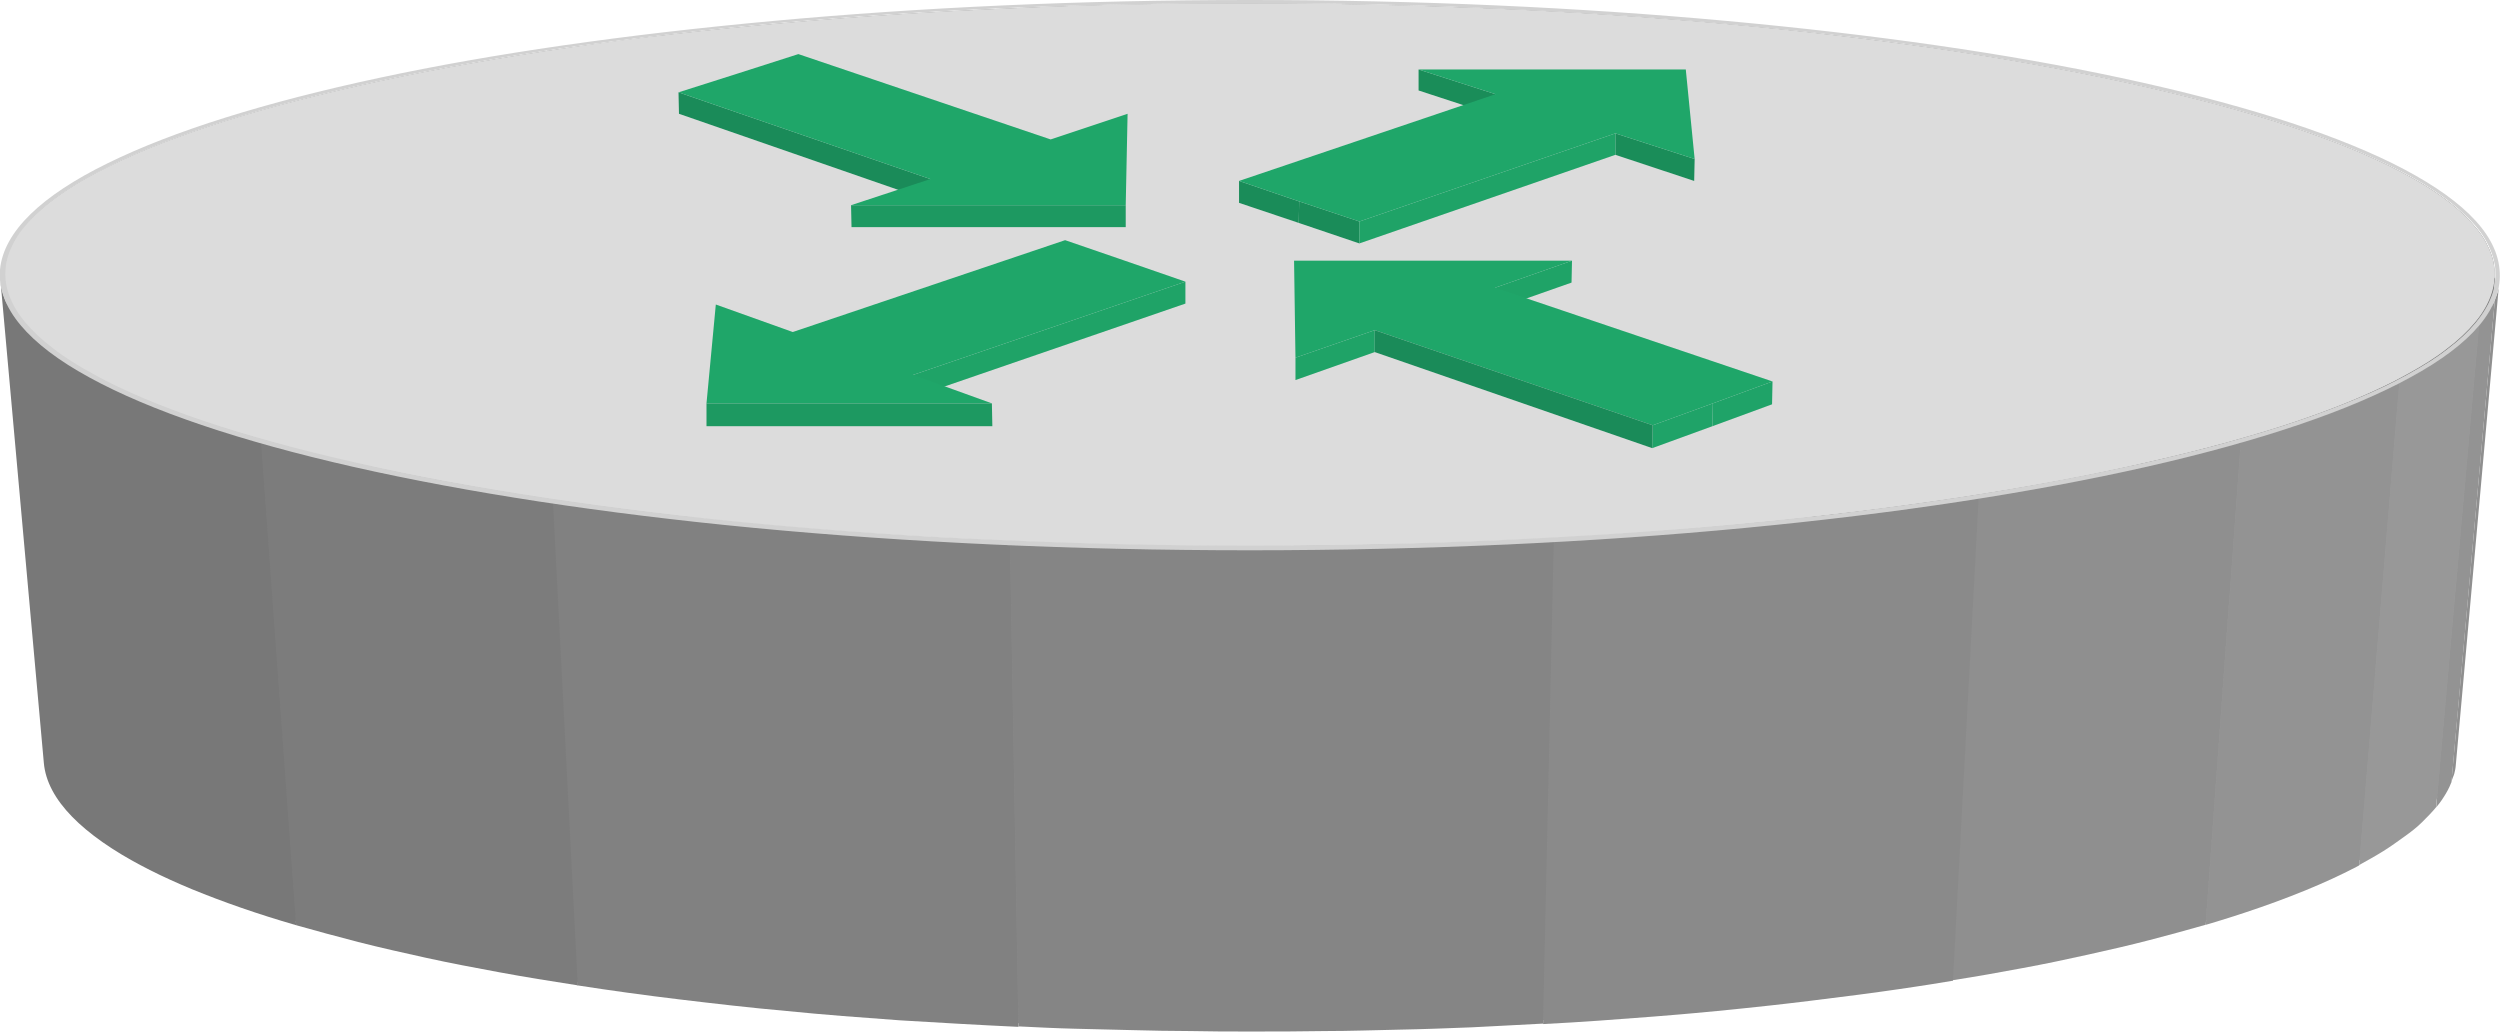
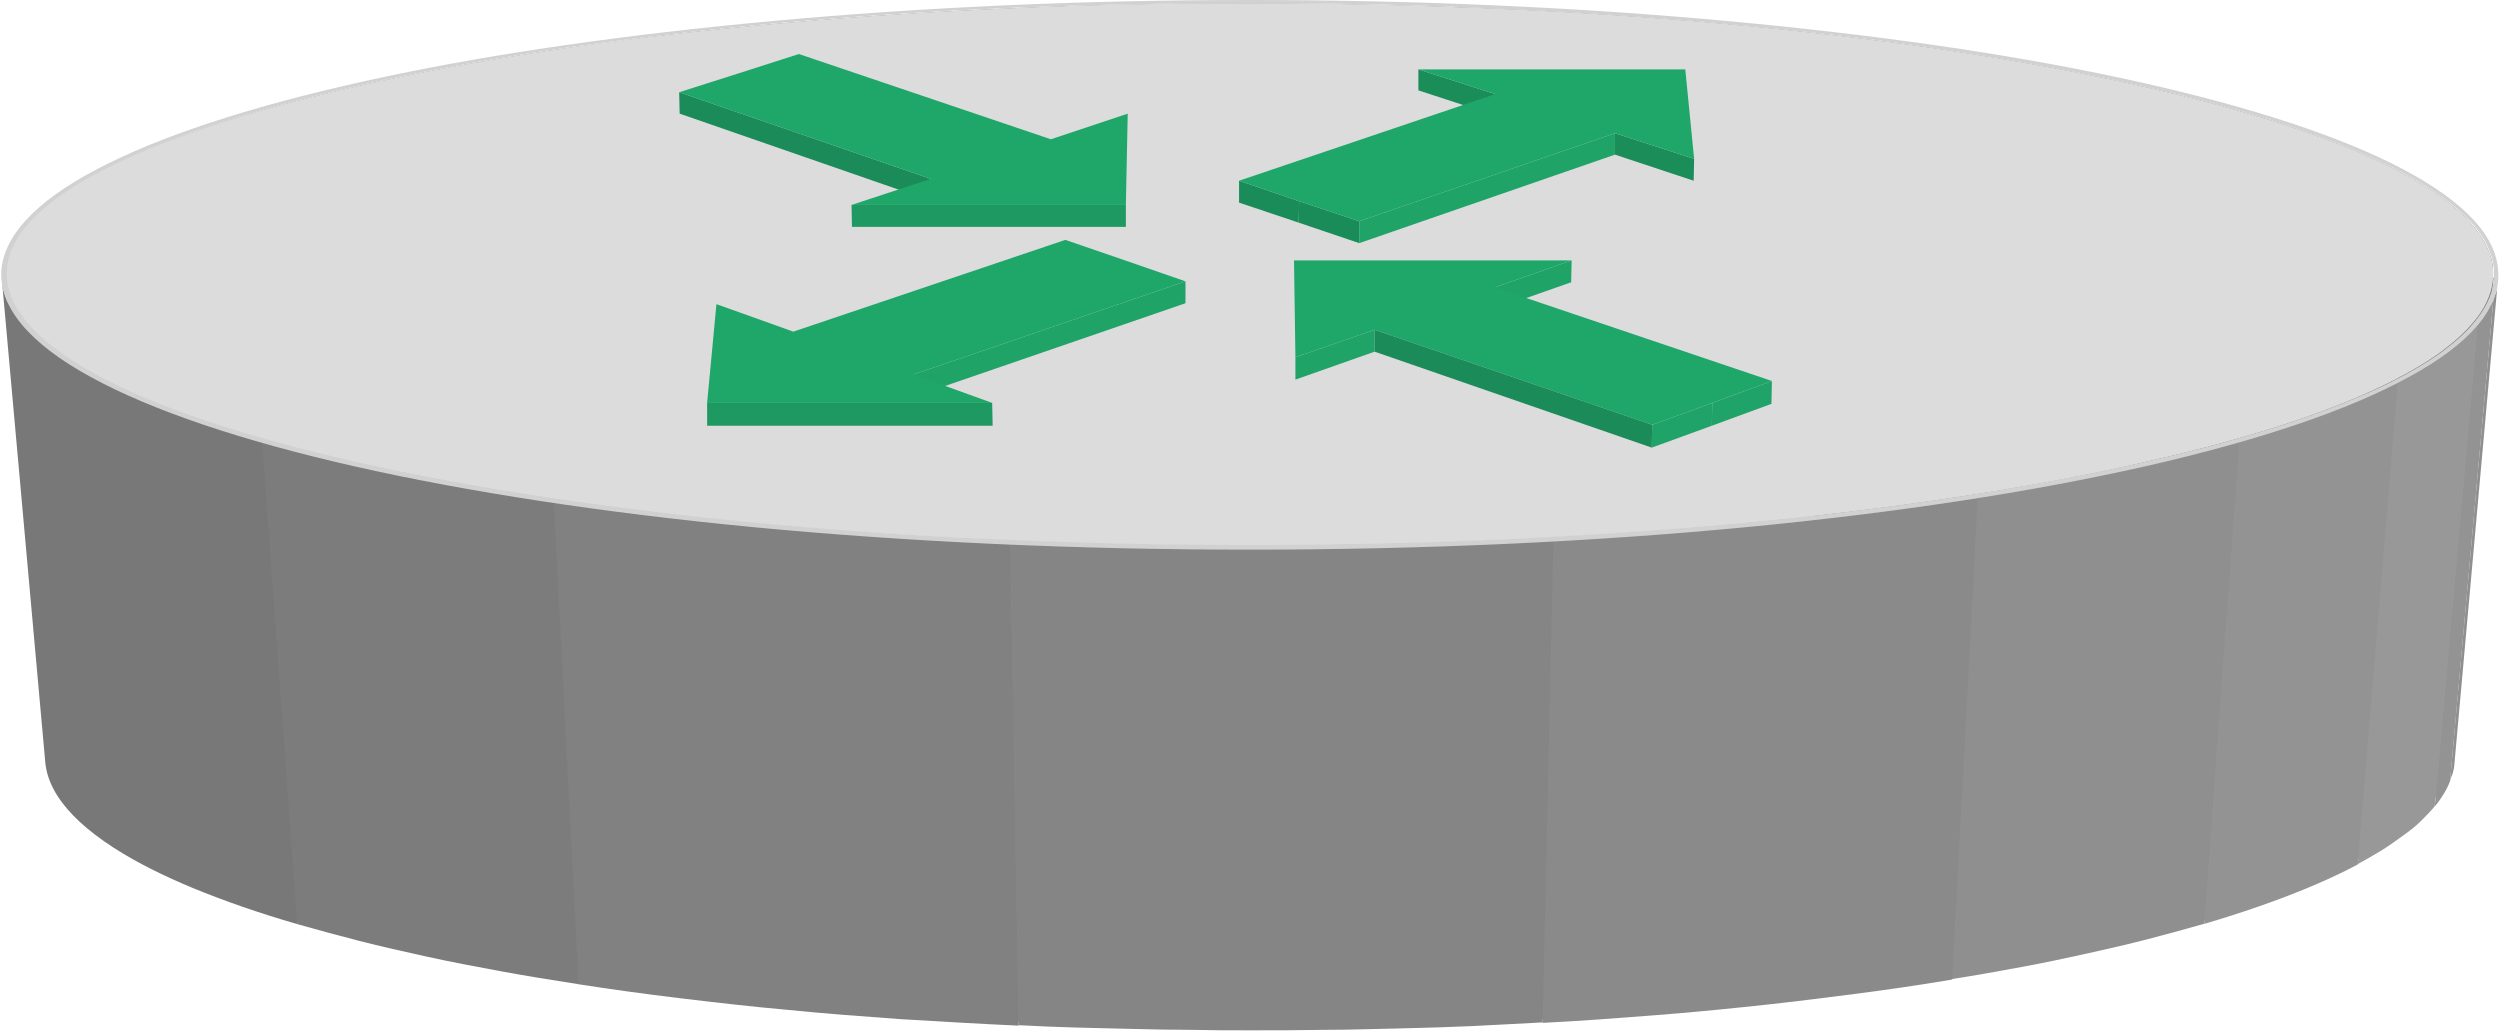
- <svg xmlns="http://www.w3.org/2000/svg" xmlns:xlink="http://www.w3.org/1999/xlink" version="1.1" id="Ebene_1" x="0px" y="0px" viewBox="0 0 536.1 221.3" style="enable-background:new 0 0 536.1 221.3;" xml:space="preserve">
+ <svg xmlns="http://www.w3.org/2000/svg" xmlns:xlink="http://www.w3.org/1999/xlink" version="1.1" id="Ebene_1" x="0px" y="0px" viewBox="0 0 536.1 221.3" width="536" height="221" style="enable-background:new 0 0 536.1 221.3;" xml:space="preserve">
  <style type="text/css">
	.st0{enable-background:new    ;}
	.st1{clip-path:url(#SVGID_2_);enable-background:new    ;}
	.st2{fill:#787878;}
	.st3{fill:#7C7C7C;}
	.st4{fill:#818181;}
	.st5{fill:#858585;}
	.st6{fill:#8A8A8A;}
	.st7{fill:#8F8F8F;}
	.st8{fill:#939393;}
	.st9{fill:#989898;}
	.st10{clip-path:url(#SVGID_4_);enable-background:new    ;}
	.st11{fill:#7E7E7E;}
	.st12{clip-path:url(#SVGID_6_);enable-background:new    ;}
	.st13{clip-path:url(#SVGID_8_);enable-background:new    ;}
	.st14{clip-path:url(#SVGID_10_);enable-background:new    ;}
	.st15{fill:#8C8C8C;}
	.st16{fill:#888888;}
	.st17{fill:#838383;}
	.st18{clip-path:url(#SVGID_12_);enable-background:new    ;}
	.st19{fill:#DCDCDC;}
	.st20{clip-path:url(#SVGID_14_);enable-background:new    ;}
	.st21{fill:#919191;}
	.st22{fill:#969696;}
	.st23{fill:#9B9B9B;}
	.st24{fill:#A0A0A0;}
	.st25{clip-path:url(#SVGID_16_);enable-background:new    ;}
	.st26{fill:#D1D1D1;}
	.st27{fill:#1A8B59;}
	.st28{fill:#1D9961;}
	.st29{fill:#1FA669;}
	.st30{fill:#1A8D59;}
	.st31{fill:#1A8C59;}
	.st32{fill:#1FA367;}
	.st33{fill:#1FA368;}
</style>
  <g>
    <g>
      <g class="st0">
        <g class="st0">
          <defs>
            <path id="SVGID_1_" class="st0" d="M535,60.1c-3.1,34.5-6.2,69-9.3,103.4c0-0.2,0-0.4,0-0.6c0-0.2,0-0.4,0-0.6       c0-0.2,0-0.4,0-0.6c0-0.2,0-0.4,0-0.6c-0.2-1.9-0.8-3.8-1.8-5.7c-1-1.9-2.4-3.8-4.2-5.6c-1.8-1.9-4-3.7-6.7-5.5       c-2.6-1.8-5.7-3.6-9.1-5.3c-3.3-1.7-7-3.4-11.1-5c-4-1.6-8.4-3.2-13-4.7c-4.7-1.5-9.7-3-15-4.4c-5.3-1.4-10.9-2.8-16.8-4.1       c-12.2-2.7-25.3-5.1-39.2-7.2c-13.9-2.1-28.5-3.8-43.8-5.2c-15.2-1.4-31.1-2.5-47.3-3.2c-16.2-0.7-32.9-1.1-49.8-1.1       s-33.6,0.4-49.8,1.1c-16.2,0.7-32.1,1.8-47.3,3.2c-15.2,1.4-29.9,3.2-43.8,5.2c-13.9,2.1-27,4.5-39.2,7.2       c-5.9,1.3-11.5,2.7-16.8,4.1c-5.3,1.4-10.3,2.9-15,4.4c-4.7,1.5-9,3.1-13,4.7c-4,1.6-7.7,3.3-11.1,5c-3.4,1.8-6.5,3.5-9.1,5.3       c-2.6,1.8-4.9,3.6-6.7,5.5c-1.8,1.9-3.2,3.7-4.2,5.6c-1,1.9-1.6,3.8-1.8,5.7c0,0.2,0,0.4,0,0.6c0,0.2,0,0.4,0,0.6       c0,0.2,0,0.4,0,0.6c0,0.2,0,0.4,0,0.6L1,60.1c0-0.2,0-0.4,0-0.6c0-0.2,0-0.4,0-0.6c0-0.2,0-0.4,0-0.6c0-0.2,0-0.4,0-0.6       c0.2-1.9,0.8-3.8,1.8-5.7c1-1.9,2.5-3.8,4.4-5.6c1.9-1.9,4.2-3.7,6.9-5.5c2.7-1.8,5.9-3.6,9.4-5.3c3.5-1.7,7.3-3.4,11.5-5       c4.2-1.6,8.7-3.2,13.5-4.7c4.8-1.5,10-3,15.5-4.4c5.5-1.4,11.3-2.8,17.4-4.1c12.6-2.7,26.2-5.1,40.6-7.2       c14.4-2.1,29.6-3.8,45.3-5.2c15.8-1.4,32.2-2.5,49-3.2C233.3,1,250.5,0.7,268,0.7s34.8,0.4,51.6,1.1c16.8,0.7,33.2,1.8,49,3.2       c15.8,1.4,31,3.2,45.3,5.2c14.4,2.1,28,4.5,40.6,7.2c6.1,1.3,11.9,2.7,17.4,4.1c5.5,1.4,10.7,2.9,15.5,4.4       c4.8,1.5,9.3,3.1,13.5,4.7c4.2,1.6,8,3.3,11.5,5c3.6,1.8,6.7,3.5,9.4,5.3c2.7,1.8,5,3.6,6.9,5.5c1.9,1.9,3.4,3.7,4.4,5.6       c1,1.9,1.7,3.8,1.8,5.7c0,0.2,0,0.4,0,0.6c0,0.2,0,0.4,0,0.6c0,0.2,0,0.4,0,0.6C535.1,59.7,535.1,59.9,535,60.1z" />
          </defs>
          <clipPath id="SVGID_2_">
            <use xlink:href="#SVGID_1_" style="overflow:visible;" />
          </clipPath>
          <g class="st1">
            <path class="st2" d="M535,60.1l-9.3,103.4c0-0.2,0-0.4,0-0.6c0-0.2,0-0.4,0-0.6c0-0.2,0-0.4,0-0.6c0-0.2,0-0.4,0-0.6       c-0.2-1.9-0.8-3.8-1.8-5.7c-1-1.9-2.4-3.8-4.2-5.6c-1.8-1.9-4-3.7-6.7-5.5c-2.6-1.8-5.7-3.6-9.1-5.3c-2.4-1.2-4.9-2.4-7.6-3.6       c-2.7-1.2-5.6-2.3-8.6-3.4c-3-1.1-6.3-2.2-9.6-3.3c-3.4-1.1-6.9-2.1-10.6-3.1l7.1-103.4c3.8,1,7.5,2.1,11,3.1       c3.5,1.1,6.8,2.2,10,3.3c3.2,1.1,6.1,2.3,9,3.4c2.8,1.2,5.5,2.4,7.9,3.6c3.6,1.8,6.7,3.5,9.4,5.3c2.7,1.8,5,3.6,6.9,5.5       c1.9,1.9,3.4,3.7,4.4,5.6c1,1.9,1.7,3.8,1.8,5.7c0,0.2,0,0.4,0,0.6c0,0.2,0,0.4,0,0.6c0,0.2,0,0.4,0,0.6       C535.1,59.7,535.1,59.9,535,60.1" />
            <path class="st3" d="M474.6,22.1l-7.1,103.4c-1.5-0.4-3-0.8-4.6-1.2c-1.6-0.4-3.1-0.8-4.8-1.2c-1.6-0.4-3.3-0.8-4.9-1.2       c-1.7-0.4-3.4-0.8-5.1-1.2c-3.2-0.7-6.4-1.4-9.7-2c-3.3-0.7-6.7-1.3-10.1-1.9c-3.4-0.6-6.9-1.2-10.4-1.8       c-3.5-0.6-7.1-1.1-10.7-1.7l4.9-103.4c3.8,0.5,7.5,1.1,11.1,1.7c3.7,0.6,7.3,1.2,10.8,1.8c3.5,0.6,7,1.3,10.4,1.9       c3.4,0.7,6.8,1.3,10.1,2c1.8,0.4,3.5,0.8,5.3,1.2c1.7,0.4,3.4,0.8,5.1,1.2c1.7,0.4,3.3,0.8,4.9,1.2       C471.5,21.3,473.1,21.7,474.6,22.1" />
            <path class="st4" d="M412.2,9.9l-4.9,103.4c-7-1-14.1-2-21.4-2.8c-7.3-0.9-14.8-1.6-22.4-2.3c-7.6-0.7-15.4-1.3-23.3-1.8       c-7.9-0.5-15.9-1-24-1.3l1.7-103.4c8.4,0.3,16.7,0.8,24.9,1.3c8.2,0.5,16.2,1.1,24.1,1.8c7.9,0.7,15.7,1.5,23.2,2.3       C397.5,7.9,404.9,8.9,412.2,9.9" />
            <path class="st5" d="M317.7,1.7L316,105.1c-3.9-0.2-7.8-0.3-11.8-0.4c-4-0.1-7.9-0.2-11.9-0.3c-4-0.1-8-0.1-12.1-0.2       c-4,0-8.1-0.1-12.2-0.1c-5.2,0-10.3,0-15.4,0.1c-5.1,0.1-10.2,0.2-15.3,0.3c-5.1,0.1-10.1,0.3-15.1,0.5       c-5,0.2-9.9,0.4-14.8,0.7L205.3,2.3c5.1-0.3,10.2-0.5,15.4-0.7c5.2-0.2,10.4-0.4,15.6-0.5c5.2-0.1,10.5-0.2,15.8-0.3       c5.3-0.1,10.6-0.1,16-0.1c4.2,0,8.4,0,12.6,0.1c4.2,0,8.3,0.1,12.5,0.2c4.1,0.1,8.3,0.2,12.4,0.3       C309.6,1.4,313.6,1.5,317.7,1.7" />
            <path class="st6" d="M205.3,2.3l2.1,103.4c-7.6,0.4-15.1,0.9-22.4,1.5c-7.4,0.6-14.6,1.2-21.7,1.9c-7.1,0.7-14.1,1.5-20.9,2.4       c-6.8,0.9-13.5,1.8-19.9,2.8l-5.2-103.4c6.7-1,13.6-1.9,20.6-2.8c7-0.9,14.3-1.7,21.6-2.4c7.4-0.7,14.8-1.4,22.5-1.9       C189.7,3.2,197.4,2.7,205.3,2.3" />
            <path class="st7" d="M117.4,10.9l5.2,103.4c-3,0.5-6.1,1-9,1.5c-3,0.5-5.9,1-8.8,1.6c-2.9,0.5-5.7,1.1-8.5,1.7       c-2.8,0.6-5.6,1.2-8.3,1.8c-1.8,0.4-3.5,0.8-5.2,1.2c-1.7,0.4-3.4,0.8-5,1.2c-1.6,0.4-3.3,0.8-4.9,1.2       c-1.6,0.4-3.2,0.8-4.7,1.3L61,22.2c1.6-0.4,3.2-0.8,4.9-1.3c1.7-0.4,3.3-0.8,5-1.2c1.7-0.4,3.4-0.8,5.2-1.2       c1.8-0.4,3.6-0.8,5.4-1.2c2.8-0.6,5.7-1.2,8.6-1.8c2.9-0.6,5.8-1.1,8.8-1.7c3-0.5,6-1.1,9.1-1.6       C111.1,11.8,114.2,11.3,117.4,10.9" />
            <path class="st8" d="M61,22.2l7.1,103.4c-3.3,0.9-6.5,1.9-9.5,2.8c-3,1-6,1.9-8.7,2.9c-2.8,1-5.4,2-8,3.1       c-2.5,1-4.9,2.1-7.1,3.2L26.4,34.2c2.3-1.1,4.8-2.1,7.4-3.2c2.6-1,5.4-2.1,8.2-3.1c2.9-1,5.9-2,9.1-2.9       C54.3,24.1,57.6,23.1,61,22.2" />
            <path class="st9" d="M26.4,34.2l8.3,103.4c-0.2,0.1-0.5,0.2-0.7,0.3c-0.2,0.1-0.5,0.2-0.7,0.3c-0.2,0.1-0.5,0.2-0.7,0.3       c-0.2,0.1-0.4,0.2-0.7,0.3c-1.8,0.9-3.4,1.8-5,2.8c-1.6,0.9-3,1.9-4.4,2.8c-1.3,0.9-2.6,1.9-3.7,2.8c-1.1,1-2.1,1.9-3.1,2.9       l-9-103.4c0.9-1,2-1.9,3.2-2.9c1.2-1,2.5-1.9,3.9-2.8c1.4-0.9,2.9-1.9,4.5-2.8c1.6-0.9,3.4-1.8,5.2-2.8       c0.2-0.1,0.5-0.2,0.7-0.3c0.2-0.1,0.5-0.2,0.7-0.3c0.2-0.1,0.5-0.2,0.7-0.3C26,34.4,26.2,34.3,26.4,34.2" />
            <path class="st8" d="M6.9,46.8l9,103.4c-0.4,0.4-0.7,0.8-1.1,1.2c-0.3,0.4-0.7,0.8-1,1.2c-0.3,0.4-0.6,0.8-0.9,1.2       c-0.3,0.4-0.5,0.8-0.7,1.2L3,51.7c0.2-0.4,0.5-0.8,0.8-1.2c0.3-0.4,0.6-0.8,0.9-1.2c0.3-0.4,0.7-0.8,1-1.2       C6.1,47.6,6.5,47.2,6.9,46.8" />
            <path class="st7" d="M3,51.7l9.2,103.4c-0.1,0.3-0.3,0.5-0.4,0.8c-0.1,0.3-0.2,0.5-0.4,0.8c-0.1,0.3-0.2,0.5-0.3,0.8       c-0.1,0.3-0.2,0.5-0.3,0.8L1.7,54.8c0.1-0.3,0.2-0.5,0.3-0.8c0.1-0.3,0.2-0.5,0.3-0.8c0.1-0.3,0.2-0.5,0.4-0.8       C2.8,52.2,2.9,52,3,51.7" />
            <path class="st6" d="M1.7,54.8l9.3,103.4c-0.1,0.2-0.1,0.4-0.2,0.7c-0.1,0.2-0.1,0.4-0.2,0.7c0,0.2-0.1,0.4-0.1,0.7       c0,0.2-0.1,0.4-0.1,0.7L1.1,57.4c0-0.2,0.1-0.4,0.1-0.7c0-0.2,0.1-0.4,0.1-0.7c0-0.2,0.1-0.4,0.2-0.7C1.5,55.2,1.6,55,1.7,54.8       " />
            <path class="st5" d="M1.1,57.4l9.3,103.4c0,0,0,0.1,0,0.1s0,0.1,0,0.1c0,0,0,0.1,0,0.1c0,0,0,0.1,0,0.1c0,0.2,0,0.4,0,0.6       c0,0.2,0,0.4,0,0.6c0,0.2,0,0.4,0,0.6c0,0.2,0,0.4,0,0.6L1,60c0-0.2,0-0.4,0-0.6c0-0.2,0-0.4,0-0.6c0-0.2,0-0.4,0-0.6       c0-0.2,0-0.4,0-0.6c0,0,0-0.1,0-0.1c0,0,0-0.1,0-0.1S1.1,57.5,1.1,57.4C1.1,57.5,1.1,57.4,1.1,57.4" />
            <path class="st4" d="M1,60l9.3,103.4c0,0,0,0,0,0s0,0,0,0c0,0,0,0,0,0c0,0,0,0,0,0L1,60.1C1,60.1,1,60.1,1,60C1,60,1,60,1,60       C1,60,1,60,1,60C1,60,1,60,1,60" />
          </g>
        </g>
        <g class="st0">
          <defs>
            <path id="SVGID_3_" class="st0" d="M12.6,170.1c-0.3-0.5-0.6-1.1-0.9-1.6c-0.3-0.5-0.5-1.1-0.7-1.6c-0.2-0.6-0.3-1.1-0.5-1.7       c-0.1-0.6-0.2-1.1-0.3-1.7L1,60.1c0.1,0.6,0.1,1.1,0.3,1.7c0.1,0.6,0.3,1.1,0.5,1.7C2,64,2.2,64.5,2.5,65.1       c0.3,0.5,0.6,1.1,0.9,1.6C6.5,101.2,9.5,135.7,12.6,170.1z" />
          </defs>
          <clipPath id="SVGID_4_">
            <use xlink:href="#SVGID_3_" style="overflow:visible;" />
          </clipPath>
          <g class="st10">
            <path class="st11" d="M56.2,94.3l7.5,103.4c-3.6-1.1-7.1-2.2-10.4-3.3c-3.3-1.1-6.4-2.3-9.3-3.4c-2.9-1.2-5.7-2.4-8.3-3.6       c-2.6-1.2-5-2.4-7.2-3.7c-2.9-1.6-5.4-3.3-7.6-4.9c-2.2-1.7-4-3.3-5.6-5c-1.5-1.7-2.7-3.4-3.5-5.1c-0.8-1.7-1.3-3.4-1.5-5.2       L1,60.1c0.2,1.7,0.7,3.5,1.5,5.2c0.9,1.7,2.1,3.4,3.6,5.1c1.6,1.7,3.5,3.4,5.7,5c2.3,1.7,4.9,3.3,7.8,4.9       c2.3,1.3,4.8,2.5,7.4,3.7c2.7,1.2,5.5,2.4,8.6,3.6c3,1.2,6.3,2.3,9.7,3.4C48.9,92.1,52.5,93.2,56.2,94.3" />
          </g>
        </g>
        <g class="st0">
          <defs>
            <path id="SVGID_5_" class="st0" d="M12.6,170.1c-3.1-34.5-6.2-69-9.2-103.4c0.7,1,1.4,2.1,2.4,3.1c0.9,1,2,2.1,3.2,3.1       c1.2,1,2.5,2.1,3.9,3.1c1.4,1,3,2,4.7,3c1.7,19.8,3.4,39.6,5,59.4c0.7,8,1.3,15.9,2,23.9c0.1,0.9,0.2,2.1,0.3,3       c0.1,0.9,0.2,2.1,0.3,3c0.2,2.9,0.5,5.8,0.7,8.7c0.1,1.6,0.4,3.8,0.5,5.4c-1.7-1-3.2-2-4.6-3c-1.4-1-2.7-2-3.8-3.1       c-1.1-1-2.2-2.1-3.1-3.1C14,172.2,13.2,171.2,12.6,170.1z" />
          </defs>
          <clipPath id="SVGID_6_">
            <use xlink:href="#SVGID_5_" style="overflow:visible;" />
          </clipPath>
          <g class="st12">
            <path class="st11" d="M56.2,94.3l7.5,103.4c-3.6-1.1-7.1-2.2-10.4-3.3c-3.3-1.1-6.4-2.3-9.3-3.4c-2.9-1.2-5.7-2.4-8.3-3.6       c-2.6-1.2-5-2.4-7.2-3.7c-2.9-1.6-5.4-3.3-7.6-4.9c-2.2-1.7-4-3.3-5.6-5c-1.5-1.7-2.7-3.4-3.5-5.1c-0.8-1.7-1.3-3.4-1.5-5.2       L1,60.1c0.2,1.7,0.7,3.5,1.5,5.2c0.9,1.7,2.1,3.4,3.6,5.1c1.6,1.7,3.5,3.4,5.7,5c2.3,1.7,4.9,3.3,7.8,4.9       c2.3,1.3,4.8,2.5,7.4,3.7c2.7,1.2,5.5,2.4,8.6,3.6c3,1.2,6.3,2.3,9.7,3.4C48.9,92.1,52.5,93.2,56.2,94.3" />
          </g>
        </g>
        <g class="st0">
          <defs>
            <path id="SVGID_7_" class="st0" d="M26.3,182.5c-2.9-34.5-5.8-69-8.8-103.4c0.2,0.1,0.4,0.2,0.5,0.3c0.2,0.1,0.4,0.2,0.5,0.3       c0.2,0.1,0.4,0.2,0.6,0.3c0.2,0.1,0.4,0.2,0.6,0.3c1.8,1,3.8,2,5.8,3c2.1,1,4.2,1.9,6.5,2.9c2.3,0.9,4.7,1.9,7.2,2.8       c2.5,0.9,5.2,1.8,7.9,2.7c2.6,34.5,5.2,69,7.8,103.4c-2.7-0.9-5.2-1.8-7.7-2.7c-2.4-0.9-4.8-1.8-7-2.8       c-2.2-0.9-4.3-1.9-6.3-2.9c-2-1-3.9-2-5.6-3c-0.2-0.1-0.4-0.2-0.5-0.3c-0.2-0.1-0.4-0.2-0.5-0.3c-0.2-0.1-0.4-0.2-0.5-0.3       C26.7,182.7,26.5,182.6,26.3,182.5z" />
          </defs>
          <clipPath id="SVGID_8_">
            <use xlink:href="#SVGID_7_" style="overflow:visible;" />
          </clipPath>
          <g class="st13">
            <path class="st11" d="M56.2,94.3l7.5,103.4c-3.6-1.1-7.1-2.2-10.4-3.3c-3.3-1.1-6.4-2.3-9.3-3.4c-2.9-1.2-5.7-2.4-8.3-3.6       c-2.6-1.2-5-2.4-7.2-3.7c-2.9-1.6-5.4-3.3-7.6-4.9c-2.2-1.7-4-3.3-5.6-5c-1.5-1.7-2.7-3.4-3.5-5.1c-0.8-1.7-1.3-3.4-1.5-5.2       L1,60.1c0.2,1.7,0.7,3.5,1.5,5.2c0.9,1.7,2.1,3.4,3.6,5.1c1.6,1.7,3.5,3.4,5.7,5c2.3,1.7,4.9,3.3,7.8,4.9       c2.3,1.3,4.8,2.5,7.4,3.7c2.7,1.2,5.5,2.4,8.6,3.6c3,1.2,6.3,2.3,9.7,3.4C48.9,92.1,52.5,93.2,56.2,94.3" />
          </g>
        </g>
        <g class="st0">
          <defs>
            <path id="SVGID_9_" class="st0" d="M55.1,195.1c-2.6-34.5-5.2-69-7.8-103.4c2.1,0.7,4.3,1.4,6.6,2c2.3,0.7,4.6,1.3,7,2       c2.4,0.6,4.9,1.3,7.4,1.9c2.5,0.6,5.1,1.2,7.8,1.8c11,2.5,22.8,4.7,35.3,6.7c12.5,2,25.7,3.7,39.5,5.2       c13.8,1.5,28.2,2.7,42.9,3.6c14.8,0.9,30,1.6,45.6,1.9c0.3,34.5,0.7,68.9,1,103.4c0,0,0,0,0,0c-15-0.4-29.7-1-43.9-1.9       c-14.3-0.9-28.1-2.1-41.4-3.6c-13.3-1.5-26-3.2-38.1-5.2c-12.1-2-23.4-4.2-34-6.7c-2.6-0.6-5.1-1.2-7.5-1.8       c-2.4-0.6-4.8-1.3-7.1-1.9c-2.3-0.6-4.6-1.3-6.8-2C59.3,196.4,57.1,195.7,55.1,195.1z" />
          </defs>
          <clipPath id="SVGID_10_">
            <use xlink:href="#SVGID_9_" style="overflow:visible;" />
          </clipPath>
          <g class="st14">
            <path class="st15" d="M333.4,115.4l-2.3,103.4c-5.1,0.3-10.2,0.5-15.4,0.8c-5.2,0.2-10.4,0.4-15.7,0.5       c-5.3,0.1-10.6,0.3-15.9,0.3c-5.3,0.1-10.7,0.1-16.1,0.1c-4.2,0-8.4,0-12.6-0.1c-4.2,0-8.4-0.1-12.5-0.2       c-4.2-0.1-8.3-0.2-12.4-0.3c-4.1-0.1-8.2-0.3-12.3-0.5l-1.8-103.4c4.2,0.2,8.5,0.3,12.7,0.5c4.3,0.1,8.6,0.2,12.9,0.3       c4.3,0.1,8.6,0.2,13,0.2c4.4,0,8.7,0.1,13.1,0.1c5.6,0,11.1,0,16.7-0.1c5.5-0.1,11-0.2,16.5-0.3c5.5-0.1,10.9-0.3,16.2-0.5       C322.8,116,328.1,115.7,333.4,115.4" />
            <path class="st16" d="M216.3,116.1l1.8,103.4c-8.4-0.4-16.7-0.8-24.9-1.4c-8.2-0.6-16.2-1.2-24.1-2c-7.9-0.7-15.6-1.6-23.1-2.5       c-7.5-0.9-14.8-1.9-21.9-3l-5.3-103.4c7.4,1.1,14.9,2.1,22.7,3c7.8,0.9,15.8,1.8,23.9,2.5c8.2,0.7,16.5,1.4,25,2       C199,115.3,207.6,115.7,216.3,116.1" />
            <path class="st17" d="M118.9,107.2l5.3,103.4c-3.7-0.6-7.3-1.2-10.9-1.8c-3.6-0.6-7.1-1.2-10.5-1.9c-3.4-0.7-6.8-1.3-10.1-2       c-3.3-0.7-6.6-1.4-9.7-2.2c-1.7-0.4-3.4-0.8-5-1.2c-1.7-0.4-3.3-0.8-4.9-1.2c-1.6-0.4-3.2-0.8-4.7-1.3       c-1.5-0.4-3.1-0.9-4.5-1.3L56.2,94.3c1.5,0.4,3.1,0.9,4.7,1.3c1.6,0.4,3.2,0.9,4.9,1.3c1.7,0.4,3.3,0.8,5.1,1.2       c1.7,0.4,3.5,0.8,5.2,1.2c3.3,0.7,6.6,1.5,10.1,2.2c3.4,0.7,6.9,1.4,10.5,2c3.6,0.7,7.2,1.3,10.9,1.9       C111.3,106.1,115.1,106.7,118.9,107.2" />
            <path class="st11" d="M56.2,94.3l7.5,103.4c-3.6-1.1-7.1-2.2-10.4-3.3c-3.3-1.1-6.4-2.3-9.3-3.4c-2.9-1.2-5.7-2.4-8.3-3.6       c-2.6-1.2-5-2.4-7.2-3.7c-2.9-1.6-5.4-3.3-7.6-4.9c-2.2-1.7-4-3.3-5.6-5c-1.5-1.7-2.7-3.4-3.5-5.1c-0.8-1.7-1.3-3.4-1.5-5.2       L1,60.1c0.2,1.7,0.7,3.5,1.5,5.2c0.9,1.7,2.1,3.4,3.6,5.1c1.6,1.7,3.5,3.4,5.7,5c2.3,1.7,4.9,3.3,7.8,4.9       c2.3,1.3,4.8,2.5,7.4,3.7c2.7,1.2,5.5,2.4,8.6,3.6c3,1.2,6.3,2.3,9.7,3.4C48.9,92.1,52.5,93.2,56.2,94.3" />
          </g>
        </g>
        <g class="st0">
          <defs>
            <path id="SVGID_11_" class="st0" d="M240.4,220.3c-0.3-34.5-0.7-68.9-1-103.4c0,0,0,0,0,0c1.4,0,2.7,0.1,4.1,0.1       c1.4,0,2.8,0.1,4.1,0.1c1.4,0,2.8,0,4.2,0.1c1.4,0,2.8,0,4.2,0c0.1,34.5,0.3,68.9,0.4,103.4c0,0,0,0,0,0c-1.3,0-2.7,0-4,0       c-1.3,0-2.7,0-4-0.1s-2.7,0-4-0.1C243,220.3,241.7,220.3,240.4,220.3z" />
          </defs>
          <clipPath id="SVGID_12_">
            <use xlink:href="#SVGID_11_" style="overflow:visible;" />
          </clipPath>
          <g class="st18">
            <path class="st15" d="M333.4,115.4l-2.3,103.4c-5.1,0.3-10.2,0.5-15.4,0.8c-5.2,0.2-10.4,0.4-15.7,0.5       c-5.3,0.1-10.6,0.3-15.9,0.3c-5.3,0.1-10.7,0.1-16.1,0.1c-4.2,0-8.4,0-12.6-0.1c-4.2,0-8.4-0.1-12.5-0.2       c-4.2-0.1-8.3-0.2-12.4-0.3c-4.1-0.1-8.2-0.3-12.3-0.5l-1.8-103.4c4.2,0.2,8.5,0.3,12.7,0.5c4.3,0.1,8.6,0.2,12.9,0.3       c4.3,0.1,8.6,0.2,13,0.2c4.4,0,8.7,0.1,13.1,0.1c5.6,0,11.1,0,16.7-0.1c5.5-0.1,11-0.2,16.5-0.3c5.5-0.1,10.9-0.3,16.2-0.5       C322.8,116,328.1,115.7,333.4,115.4" />
          </g>
        </g>
        <g>
          <path class="st19" d="M268,0.7c17.5,0,34.8,0.4,51.6,1.1c16.8,0.7,33.2,1.8,49,3.2c15.8,1.4,31,3.2,45.3,5.2      c14.4,2.1,28,4.5,40.6,7.2c6.1,1.3,11.9,2.7,17.4,4.1c5.5,1.4,10.7,2.9,15.5,4.4c4.8,1.5,9.3,3.1,13.5,4.7c4.2,1.6,8,3.3,11.5,5      c3.6,1.8,6.7,3.5,9.4,5.3c2.7,1.8,5,3.6,6.9,5.5c1.9,1.9,3.4,3.7,4.4,5.6c1,1.9,1.7,3.8,1.8,5.7c0.2,1.9-0.1,3.9-0.8,5.8      c-0.7,1.9-1.8,3.8-3.4,5.7c-1.6,1.9-3.6,3.8-6,5.6c-2.4,1.9-5.3,3.7-8.6,5.5c-3.2,1.8-6.8,3.5-10.8,5.2c-4,1.7-8.3,3.3-13,4.9      c-4.7,1.6-9.8,3.1-15.2,4.6c-5.4,1.5-11.2,2.9-17.3,4.3c-12.6,2.9-26.4,5.4-41,7.6c-14.7,2.2-30.2,4.1-46.5,5.6      c-16.3,1.5-33.3,2.7-50.7,3.4c-17.5,0.8-35.4,1.2-53.7,1.2c-18.2,0-36.2-0.4-53.7-1.2c-17.5-0.8-34.4-1.9-50.7-3.4      c-16.3-1.5-31.8-3.4-46.5-5.6c-14.6-2.2-28.4-4.8-41-7.6C70,98,64.2,96.5,58.8,95c-5.4-1.5-10.5-3-15.2-4.6      c-4.7-1.6-9-3.2-13-4.9c-4-1.7-7.6-3.4-10.8-5.2c-3.3-1.8-6.2-3.6-8.6-5.5c-2.4-1.8-4.4-3.7-6-5.6c-1.6-1.9-2.7-3.8-3.4-5.7      c-0.7-1.9-0.9-3.8-0.8-5.8c0.2-1.9,0.8-3.8,1.8-5.7c1-1.9,2.5-3.8,4.4-5.6c1.9-1.9,4.2-3.7,6.9-5.5c2.7-1.8,5.9-3.6,9.4-5.3      c3.5-1.7,7.3-3.4,11.5-5c4.2-1.6,8.7-3.2,13.5-4.7c4.8-1.5,10-3,15.5-4.4c5.5-1.4,11.3-2.8,17.4-4.1c12.6-2.7,26.2-5.1,40.6-7.2      c14.4-2.1,29.6-3.8,45.3-5.2c15.8-1.4,32.2-2.5,49-3.2C233.3,1,250.5,0.7,268,0.7z" />
        </g>
        <g class="st0">
          <defs>
            <path id="SVGID_13_" class="st0" d="M256.4,220.5c-0.1-34.5-0.3-68.9-0.4-103.4c0,0,0,0,0,0c1,0,2,0,3,0c1,0,2,0,3,0       c1,0,2,0,3,0c1,0,2,0,3,0c18.2,0,36.2-0.4,53.7-1.2c17.5-0.8,34.4-1.9,50.7-3.4c16.3-1.5,31.8-3.4,46.5-5.6       c14.6-2.2,28.4-4.8,41-7.6c6.1-1.4,11.9-2.8,17.3-4.3c5.4-1.5,10.5-3,15.2-4.6c4.7-1.6,9-3.2,13-4.9c4-1.7,7.6-3.4,10.8-5.2       c3-1.6,5.6-3.3,7.8-4.9c2.3-1.7,4.2-3.3,5.7-5c1.6-1.7,2.8-3.4,3.6-5.1c0.9-1.7,1.4-3.4,1.5-5.2l-9.3,103.4       c-0.2,1.7-0.6,3.5-1.5,5.2c-0.8,1.7-2,3.4-3.5,5.1c-1.5,1.7-3.4,3.4-5.6,5c-2.2,1.7-4.7,3.3-7.6,4.9c-3.1,1.8-6.6,3.5-10.4,5.2       c-3.8,1.7-8,3.3-12.6,4.9c-4.5,1.6-9.4,3.1-14.7,4.6c-5.2,1.5-10.8,2.9-16.7,4.3c-12.2,2.9-25.5,5.4-39.6,7.6       c-14.2,2.2-29.2,4.1-44.9,5.6c-15.7,1.5-32.1,2.7-48.9,3.4c-16.9,0.8-34.2,1.2-51.8,1.2c-1,0-1.9,0-2.9,0c-1,0-1.9,0-2.9,0       c-1,0-1.9,0-2.9,0C258.3,220.5,257.4,220.5,256.4,220.5z" />
          </defs>
          <clipPath id="SVGID_14_">
            <use xlink:href="#SVGID_13_" style="overflow:visible;" />
          </clipPath>
          <g class="st20">
            <path class="st21" d="M535,60.1l-9.3,103.4c0,0.1,0,0.1,0,0.2s0,0.1,0,0.2c0,0.1,0,0.1,0,0.2c0,0.1,0,0.1,0,0.2L535,60.7       c0-0.1,0-0.1,0-0.2c0-0.1,0-0.1,0-0.2s0-0.1,0-0.2C535,60.2,535,60.1,535,60.1" />
            <path class="st22" d="M535,60.7l-9.3,103.4c0,0.3-0.1,0.5-0.1,0.8c-0.1,0.3-0.1,0.5-0.2,0.8c-0.1,0.3-0.1,0.5-0.2,0.8       c-0.1,0.3-0.2,0.5-0.3,0.8l9.3-103.4c0.1-0.3,0.2-0.5,0.3-0.8c0.1-0.3,0.2-0.5,0.2-0.8c0.1-0.3,0.1-0.5,0.2-0.8       C534.9,61.2,534.9,61,535,60.7" />
            <path class="st23" d="M534.2,63.8l-9.3,103.4c-0.2,0.4-0.3,0.8-0.5,1.3c-0.2,0.4-0.4,0.8-0.7,1.2c-0.2,0.4-0.5,0.8-0.8,1.2       c-0.3,0.4-0.6,0.8-0.9,1.2l9.2-103.4c0.3-0.4,0.6-0.8,0.9-1.2c0.3-0.4,0.6-0.8,0.8-1.2c0.2-0.4,0.5-0.8,0.7-1.2       C533.8,64.6,534,64.2,534.2,63.8" />
            <path class="st24" d="M531.2,68.8l-9.2,103.4c-0.8,1-1.6,2-2.6,2.9c-1,1-2.1,1.9-3.3,2.9c-1.2,1-2.5,1.9-3.9,2.9       c-1.4,0.9-3,1.9-4.6,2.8c-0.2,0.1-0.4,0.2-0.6,0.4c-0.2,0.1-0.4,0.2-0.6,0.3s-0.4,0.2-0.6,0.3c-0.2,0.1-0.4,0.2-0.7,0.3       l8.6-103.4c0.2-0.1,0.5-0.2,0.7-0.3c0.2-0.1,0.4-0.2,0.7-0.3c0.2-0.1,0.4-0.2,0.7-0.3c0.2-0.1,0.4-0.2,0.6-0.4       c1.7-0.9,3.3-1.9,4.8-2.8c1.5-0.9,2.8-1.9,4.1-2.9c1.2-1,2.4-1.9,3.4-2.9C529.6,70.7,530.5,69.8,531.2,68.8" />
            <path class="st23" d="M513.7,81.7l-8.6,103.4c-2.1,1.1-4.4,2.2-6.8,3.3c-2.4,1.1-5,2.1-7.6,3.2c-2.7,1-5.5,2.1-8.5,3.1       c-3,1-6.1,2-9.3,2.9l7.5-103.4c3.4-1,6.6-1.9,9.7-3c3.1-1,6-2,8.8-3.1c2.8-1,5.4-2.1,7.9-3.2C509.1,83.9,511.5,82.8,513.7,81.7       " />
            <path class="st22" d="M480.3,94.2l-7.5,103.4c-1.5,0.4-3.1,0.9-4.6,1.3c-1.6,0.4-3.2,0.9-4.8,1.3c-1.6,0.4-3.3,0.9-5,1.3       c-1.7,0.4-3.4,0.8-5.2,1.2c-2.7,0.6-5.5,1.3-8.3,1.9c-2.8,0.6-5.7,1.2-8.6,1.8c-2.9,0.6-5.9,1.1-8.9,1.7       c-3,0.5-6.1,1.1-9.2,1.6l5.5-103.4c3.2-0.5,6.4-1,9.5-1.6c3.1-0.5,6.2-1.1,9.2-1.7c3-0.6,6-1.2,8.9-1.8       c2.9-0.6,5.8-1.2,8.6-1.9c1.8-0.4,3.6-0.8,5.3-1.2c1.8-0.4,3.5-0.8,5.2-1.3c1.7-0.4,3.4-0.9,5-1.3       C477.1,95.1,478.7,94.6,480.3,94.2" />
            <path class="st21" d="M423.8,106.2l-5.5,103.4c-6.6,1.1-13.4,2.1-20.3,3c-7,0.9-14.1,1.8-21.4,2.5c-7.3,0.8-14.8,1.5-22.4,2.1       c-7.6,0.6-15.3,1.1-23.2,1.6l2.3-103.4c8.1-0.4,16.2-1,24-1.6c7.9-0.6,15.6-1.3,23.2-2.1c7.6-0.8,15-1.6,22.2-2.5       C410,108.3,417,107.3,423.8,106.2" />
            <path class="st15" d="M333.4,115.4l-2.3,103.4c-5.1,0.3-10.2,0.5-15.4,0.8c-5.2,0.2-10.4,0.4-15.7,0.5       c-5.3,0.1-10.6,0.3-15.9,0.3c-5.3,0.1-10.7,0.1-16.1,0.1c-4.2,0-8.4,0-12.6-0.1c-4.2,0-8.4-0.1-12.5-0.2       c-4.2-0.1-8.3-0.2-12.4-0.3c-4.1-0.1-8.2-0.3-12.3-0.5l-1.8-103.4c4.2,0.2,8.5,0.3,12.7,0.5c4.3,0.1,8.6,0.2,12.9,0.3       c4.3,0.1,8.6,0.2,13,0.2c4.4,0,8.7,0.1,13.1,0.1c5.6,0,11.1,0,16.7-0.1c5.5-0.1,11-0.2,16.5-0.3c5.5-0.1,10.9-0.3,16.2-0.5       C322.8,116,328.1,115.7,333.4,115.4" />
          </g>
        </g>
        <g class="st0">
          <defs>
            <path id="SVGID_15_" class="st0" d="M536,60.2l-9.3,103.4c-0.7,7.9-8.3,15.4-21.4,22.3c-13.2,6.9-32.1,13.1-55.3,18.4       c-23.3,5.3-51,9.5-81.8,12.5c-30.8,3-64.7,4.6-100.2,4.6c-35.5,0-69.4-1.6-100.2-4.6c-30.8-2.9-58.5-7.2-81.8-12.5       C62.8,199,44,192.8,30.8,185.9c-13.1-6.9-20.7-14.4-21.4-22.3c0,0,0,0,0,0c-3.1-34.5-6.2-69-9.3-103.4       c0.7,7.9,8.5,15.4,22.1,22.3c13.7,6.9,33.2,13.1,57.3,18.4c24.2,5.3,52.9,9.5,84.7,12.5c32,3,67,4.6,103.9,4.6       c36.8,0,71.9-1.6,103.9-4.6c31.9-3,60.6-7.2,84.7-12.5c24.1-5.2,43.6-11.5,57.3-18.4C527.5,75.6,535.3,68.1,536,60.2z" />
          </defs>
          <clipPath id="SVGID_16_">
            <use xlink:href="#SVGID_15_" style="overflow:visible;" />
          </clipPath>
          <g class="st25">
            <path class="st6" d="M536,60.2l-9.3,103.4c0,0.1,0,0.1,0,0.2c0,0.1,0,0.1,0,0.2s0,0.1,0,0.2c0,0.1,0,0.1,0,0.2l9.3-103.4       c0-0.1,0-0.1,0-0.2c0-0.1,0-0.1,0-0.2s0-0.1,0-0.2S536,60.2,536,60.2" />
            <path class="st7" d="M535.9,60.9l-9.3,103.4c0,0.3-0.1,0.6-0.1,0.8c-0.1,0.3-0.1,0.6-0.2,0.8c-0.1,0.3-0.2,0.6-0.3,0.8       c-0.1,0.3-0.2,0.6-0.3,0.8L535,64.3c0.1-0.3,0.2-0.6,0.3-0.8c0.1-0.3,0.2-0.6,0.3-0.8c0.1-0.3,0.1-0.6,0.2-0.8       C535.8,61.5,535.9,61.2,535.9,60.9" />
            <path class="st8" d="M535,64.3l-9.3,103.4c-0.2,0.5-0.4,0.9-0.6,1.4c-0.2,0.5-0.5,0.9-0.8,1.4c-0.3,0.5-0.6,0.9-0.9,1.4       c-0.3,0.5-0.7,0.9-1,1.4l9.2-103.4c0.4-0.5,0.7-0.9,1.1-1.4c0.3-0.5,0.6-0.9,0.9-1.4c0.3-0.5,0.5-0.9,0.8-1.4       C534.6,65.2,534.8,64.7,535,64.3" />
            <path class="st9" d="M531.6,69.7l-9.2,103.4c-0.9,1.1-1.9,2.1-3,3.2c-1.1,1.1-2.4,2.1-3.8,3.1c-1.4,1-2.9,2.1-4.5,3.1       c-1.6,1-3.4,2-5.2,3l8.6-103.4c1.9-1,3.7-2,5.4-3c1.7-1,3.2-2,4.7-3.1c1.4-1,2.7-2.1,3.9-3.1C529.7,71.9,530.7,70.8,531.6,69.7       " />
            <path class="st8" d="M514.5,82.2l-8.6,103.4c-2.2,1.1-4.5,2.3-6.9,3.4c-2.5,1.1-5.1,2.2-7.8,3.3c-2.7,1.1-5.6,2.1-8.7,3.1       c-3,1-6.2,2-9.5,3l7.5-103.4c3.4-1,6.7-2,9.8-3c3.1-1,6.1-2.1,9-3.1c2.8-1.1,5.5-2.1,8.1-3.3C509.9,84.4,512.3,83.3,514.5,82.2       " />
            <path class="st7" d="M480.5,94.9L473,198.3c-3.8,1.1-7.9,2.2-12.1,3.3c-4.2,1.1-8.6,2.1-13.1,3.1c-4.5,1-9.2,2-14.1,2.9       c-4.8,0.9-9.8,1.8-15,2.6l5.5-103.4c5.3-0.8,10.5-1.7,15.5-2.6c5-0.9,9.9-1.9,14.6-2.9c4.7-1,9.2-2,13.6-3.1       C472.3,97.1,476.5,96,480.5,94.9" />
            <path class="st6" d="M424.3,106.9l-5.5,103.4c-6.5,1.1-13.3,2.1-20.2,3c-7,0.9-14.1,1.8-21.5,2.6c-7.4,0.8-14.9,1.5-22.6,2.1       c-7.7,0.6-15.6,1.2-23.6,1.6l2.3-103.4c8.3-0.5,16.5-1,24.5-1.6c8-0.6,15.8-1.3,23.4-2.1c7.6-0.8,15-1.6,22.2-2.6       C410.6,108.9,417.5,107.9,424.3,106.9" />
            <path class="st5" d="M333.2,116.1l-2.3,103.4c-5,0.3-10.1,0.5-15.3,0.8c-5.1,0.2-10.3,0.4-15.6,0.5c-5.2,0.1-10.5,0.3-15.9,0.3       c-5.3,0.1-10.7,0.1-16.1,0.1c-4.2,0-8.5,0-12.7-0.1c-4.2,0-8.4-0.1-12.5-0.2c-4.1-0.1-8.3-0.2-12.3-0.3       c-4.1-0.1-8.1-0.3-12.1-0.5l-1.8-103.4c4.2,0.2,8.4,0.3,12.6,0.5c4.2,0.1,8.5,0.2,12.8,0.3c4.3,0.1,8.6,0.2,13,0.2       c4.3,0,8.7,0.1,13.1,0.1c5.6,0,11.2,0,16.7-0.1c5.5-0.1,11-0.2,16.4-0.3c5.4-0.1,10.8-0.3,16.1-0.5       C322.7,116.7,328,116.4,333.2,116.1" />
            <path class="st4" d="M216.6,116.8l1.8,103.4c-8.6-0.4-17.1-0.9-25.4-1.4c-8.3-0.6-16.4-1.2-24.3-2c-7.9-0.7-15.6-1.6-23.1-2.5       c-7.5-0.9-14.7-1.9-21.8-3l-5.3-103.4c7.3,1.1,14.8,2.1,22.5,3c7.8,0.9,15.8,1.8,23.9,2.5c8.2,0.8,16.6,1.4,25.2,2       C198.9,116,207.6,116.4,216.6,116.8" />
            <path class="st3" d="M118.6,107.9l5.3,103.4c-5.8-0.9-11.4-1.8-16.8-2.8c-5.4-1-10.7-2-15.7-3.1c-5-1.1-9.9-2.2-14.6-3.4       c-4.6-1.2-9.1-2.4-13.3-3.6L56,95c4.4,1.2,9,2.4,13.8,3.6c4.8,1.2,9.8,2.3,15.1,3.4c5.2,1.1,10.7,2.1,16.3,3.1       C106.8,106.1,112.6,107,118.6,107.9" />
            <path class="st2" d="M56,95l7.5,103.4c-8.3-2.4-15.7-5-22.3-7.7c-6.5-2.7-12.1-5.5-16.8-8.5c-4.6-2.9-8.2-6-10.8-9.1       c-2.5-3.1-4-6.3-4.3-9.6L0.1,60.2c0.3,3.3,1.8,6.4,4.4,9.6c2.6,3.1,6.4,6.2,11.1,9.1c4.8,2.9,10.6,5.8,17.4,8.5       C39.7,90,47.4,92.6,56,95" />
          </g>
        </g>
        <g>
          <path class="st26" d="M268,0c36.3,0,70.8,1.6,102.4,4.5c31.6,2.9,60.2,7,84.4,12.2C479.1,21.9,499,28.1,513,35      c14.1,7,22.3,14.6,23,22.8c0.8,8.2-6,16-19.1,23.1c-13.1,7.2-32.4,13.7-56.6,19.2c-24.3,5.5-53.4,10-86,13.1      c-32.6,3.1-68.5,4.8-106.3,4.8c-37.8,0-73.7-1.7-106.3-4.8c-32.5-3.1-61.7-7.6-86-13.1c-24.2-5.5-43.5-12-56.6-19.2      c-13-7.1-19.8-15-19.1-23.1C0.8,49.6,9,41.9,23.1,35c14-6.9,33.9-13.1,58.2-18.3c24.2-5.2,52.8-9.3,84.4-12.2      C197.2,1.6,231.8,0,268,0z M516.3,80.3c3.3-1.8,6.2-3.6,8.6-5.5c2.4-1.8,4.4-3.7,6-5.6c1.6-1.9,2.7-3.8,3.4-5.7      c0.7-1.9,0.9-3.8,0.8-5.8c-0.2-1.9-0.8-3.8-1.8-5.7c-1-1.9-2.5-3.8-4.4-5.6c-1.9-1.9-4.2-3.7-6.9-5.5c-2.7-1.8-5.9-3.6-9.4-5.3      c-3.5-1.7-7.3-3.4-11.5-5c-4.2-1.6-8.7-3.2-13.5-4.7c-4.8-1.5-10-3-15.5-4.4c-5.5-1.4-11.3-2.8-17.4-4.1      c-12.6-2.7-26.2-5.1-40.6-7.2c-14.4-2.1-29.6-3.8-45.3-5.2c-15.8-1.4-32.2-2.5-49-3.2C302.8,1,285.6,0.7,268,0.7      S233.3,1,216.5,1.7c-16.8,0.7-33.2,1.8-49,3.2c-15.8,1.4-31,3.2-45.3,5.2c-14.4,2.1-28,4.5-40.6,7.2c-6.1,1.3-11.9,2.7-17.4,4.1      c-5.5,1.4-10.7,2.9-15.5,4.4c-4.8,1.5-9.3,3.1-13.5,4.7c-4.2,1.6-8,3.3-11.5,5c-3.6,1.8-6.7,3.5-9.4,5.3c-2.7,1.8-5,3.6-6.9,5.5      c-1.9,1.9-3.4,3.7-4.4,5.6c-1,1.9-1.7,3.8-1.8,5.7c-0.2,1.9,0.1,3.9,0.8,5.8c0.7,1.9,1.8,3.8,3.4,5.7c1.6,1.9,3.6,3.8,6,5.6      c2.4,1.9,5.3,3.7,8.6,5.5c3.2,1.8,6.8,3.5,10.8,5.2c4,1.7,8.3,3.3,13,4.9c4.7,1.6,9.8,3.1,15.2,4.6c5.4,1.5,11.2,2.9,17.3,4.3      c12.6,2.9,26.4,5.4,41,7.6c14.7,2.2,30.2,4.1,46.5,5.6c16.3,1.5,33.3,2.7,50.7,3.4c17.5,0.8,35.4,1.2,53.7,1.2      s36.2-0.4,53.7-1.2c17.5-0.8,34.4-1.9,50.7-3.4c16.3-1.5,31.8-3.4,46.5-5.6c14.6-2.2,28.4-4.8,41-7.6c6.1-1.4,11.9-2.8,17.3-4.3      c5.4-1.5,10.5-3,15.2-4.6c4.7-1.6,9-3.2,13-4.9C509.5,83.8,513.1,82.1,516.3,80.3" />
        </g>
      </g>
    </g>
  </g>
  <g>
    <g>
      <g class="st0">
        <g>
          <polygon class="st27" points="199.5,38.4 199.5,43.1 145.6,24.4 145.5,19.8     " />
        </g>
        <g>
          <polygon class="st28" points="241.4,44 241.4,48.7 182.6,48.7 182.5,44     " />
        </g>
        <g>
          <polygon class="st29" points="171.2,11.6 225.3,29.9 241.8,24.4 241.4,44 182.5,44 199.5,38.4 145.5,19.8 158.4,15.7     " />
        </g>
      </g>
      <g class="st0">
        <g>
          <polygon class="st30" points="320.7,20.2 320.7,24.8 304.2,19.4 304.2,14.9     " />
        </g>
        <g>
          <polygon class="st30" points="363.4,34.1 363.3,38.8 346.4,33.2 346.4,28.6     " />
        </g>
        <g>
          <polygon class="st31" points="278.6,43.2 278.5,47.8 265.7,43.5 265.7,38.8     " />
        </g>
        <g>
          <polygon class="st31" points="291.5,47.5 291.5,52.2 278.5,47.8 278.6,43.2     " />
        </g>
        <g>
          <polygon class="st32" points="346.4,28.6 346.4,33.2 291.5,52.2 291.5,47.5     " />
        </g>
        <g>
          <polygon class="st29" points="361.5,14.9 363.4,34.1 346.4,28.6 291.5,47.5 278.6,43.2 265.7,38.8 320.7,20.2 304.2,14.9           " />
        </g>
        <g>
          <polygon class="st32" points="337.1,55.9 337,60.6 320.5,66.4 320.6,61.7     " />
        </g>
        <g>
          <polygon class="st32" points="294.8,70.8 294.8,75.5 277.8,81.5 277.8,76.7     " />
        </g>
        <g>
          <polygon class="st32" points="254.2,60.4 254.2,65.1 195.8,85.2 195.8,80.4     " />
        </g>
        <g>
          <polygon class="st29" points="228.4,51.5 241.2,55.9 254.2,60.4 195.8,80.4 212.7,86.5 151.5,86.5 153.5,65.3 170,71.2     " />
        </g>
        <g>
          <polygon class="st33" points="380.1,81.8 380,86.7 367.2,91.4 367.3,86.5     " />
        </g>
        <g>
          <polygon class="st28" points="212.7,86.5 212.8,91.4 151.5,91.4 151.5,86.5     " />
        </g>
        <g>
          <polygon class="st33" points="367.3,86.5 367.2,91.4 354.3,96.1 354.4,91.2     " />
        </g>
        <g>
          <polygon class="st29" points="337.1,55.9 320.6,61.7 380.1,81.8 367.3,86.5 354.4,91.2 294.8,70.8 277.8,76.7 277.5,55.9           " />
        </g>
        <g>
          <polygon class="st27" points="354.4,91.2 354.3,96.1 294.8,75.5 294.8,70.8     " />
        </g>
      </g>
    </g>
  </g>
</svg>
